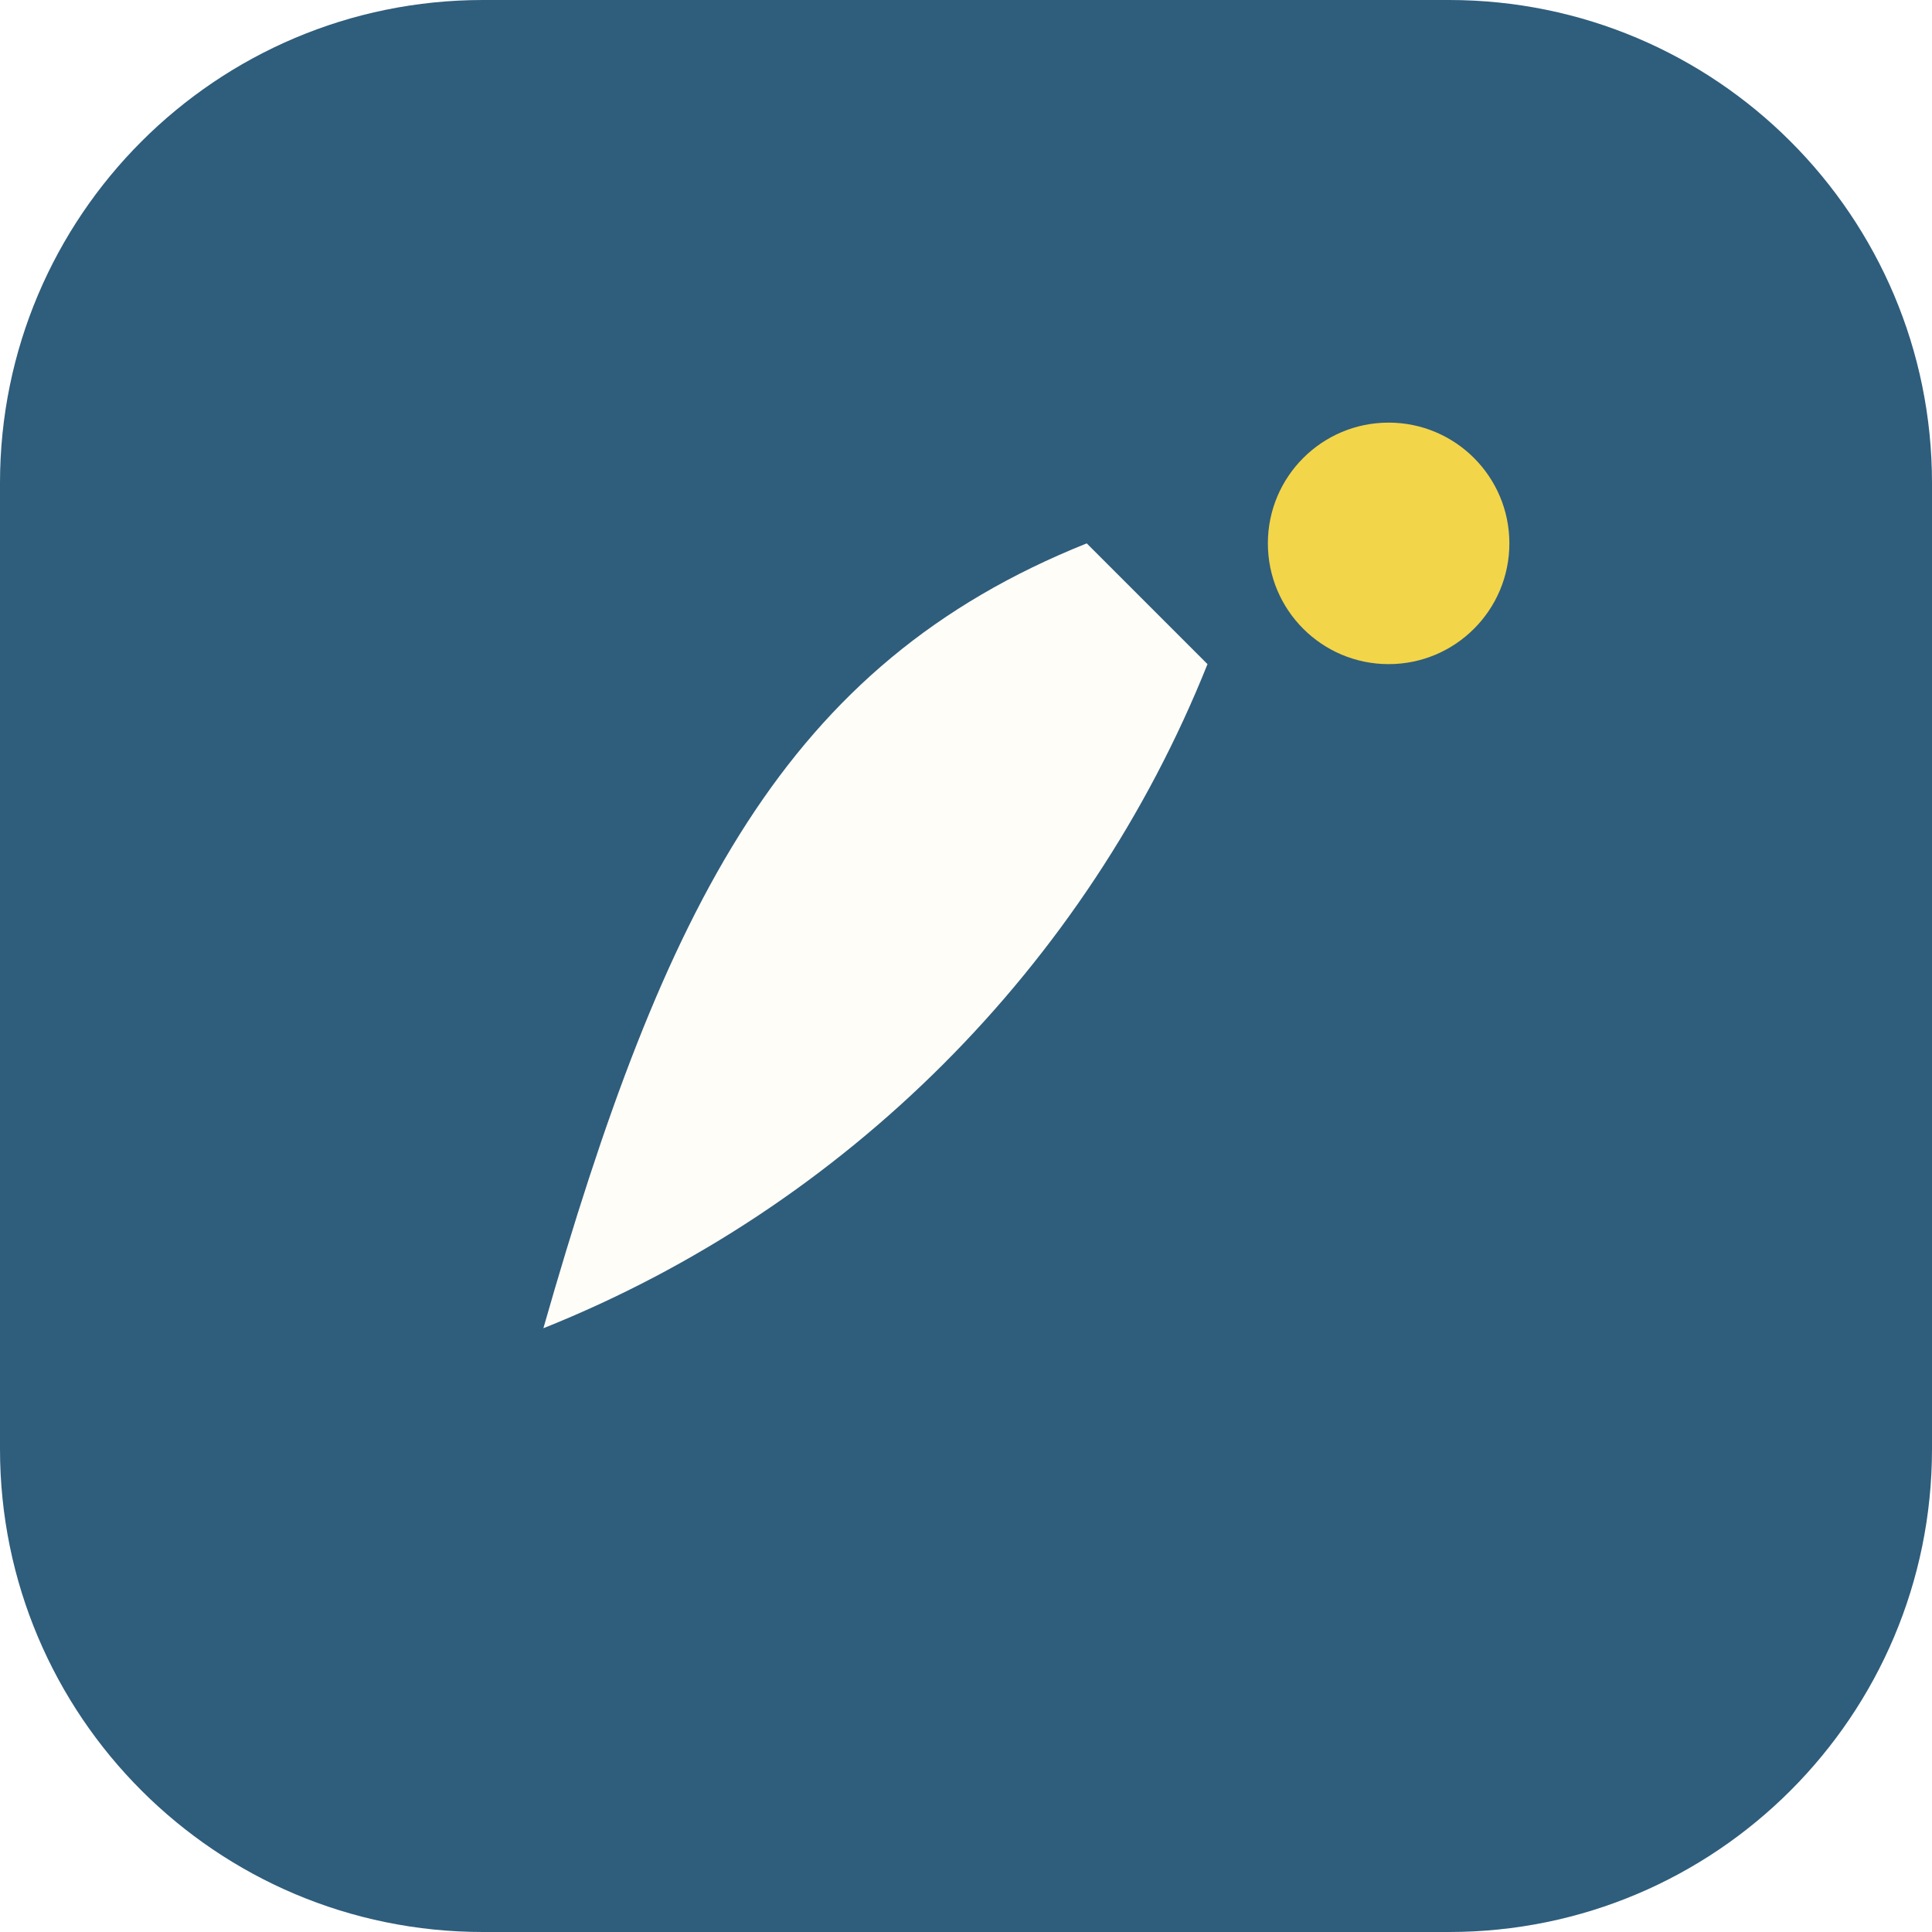
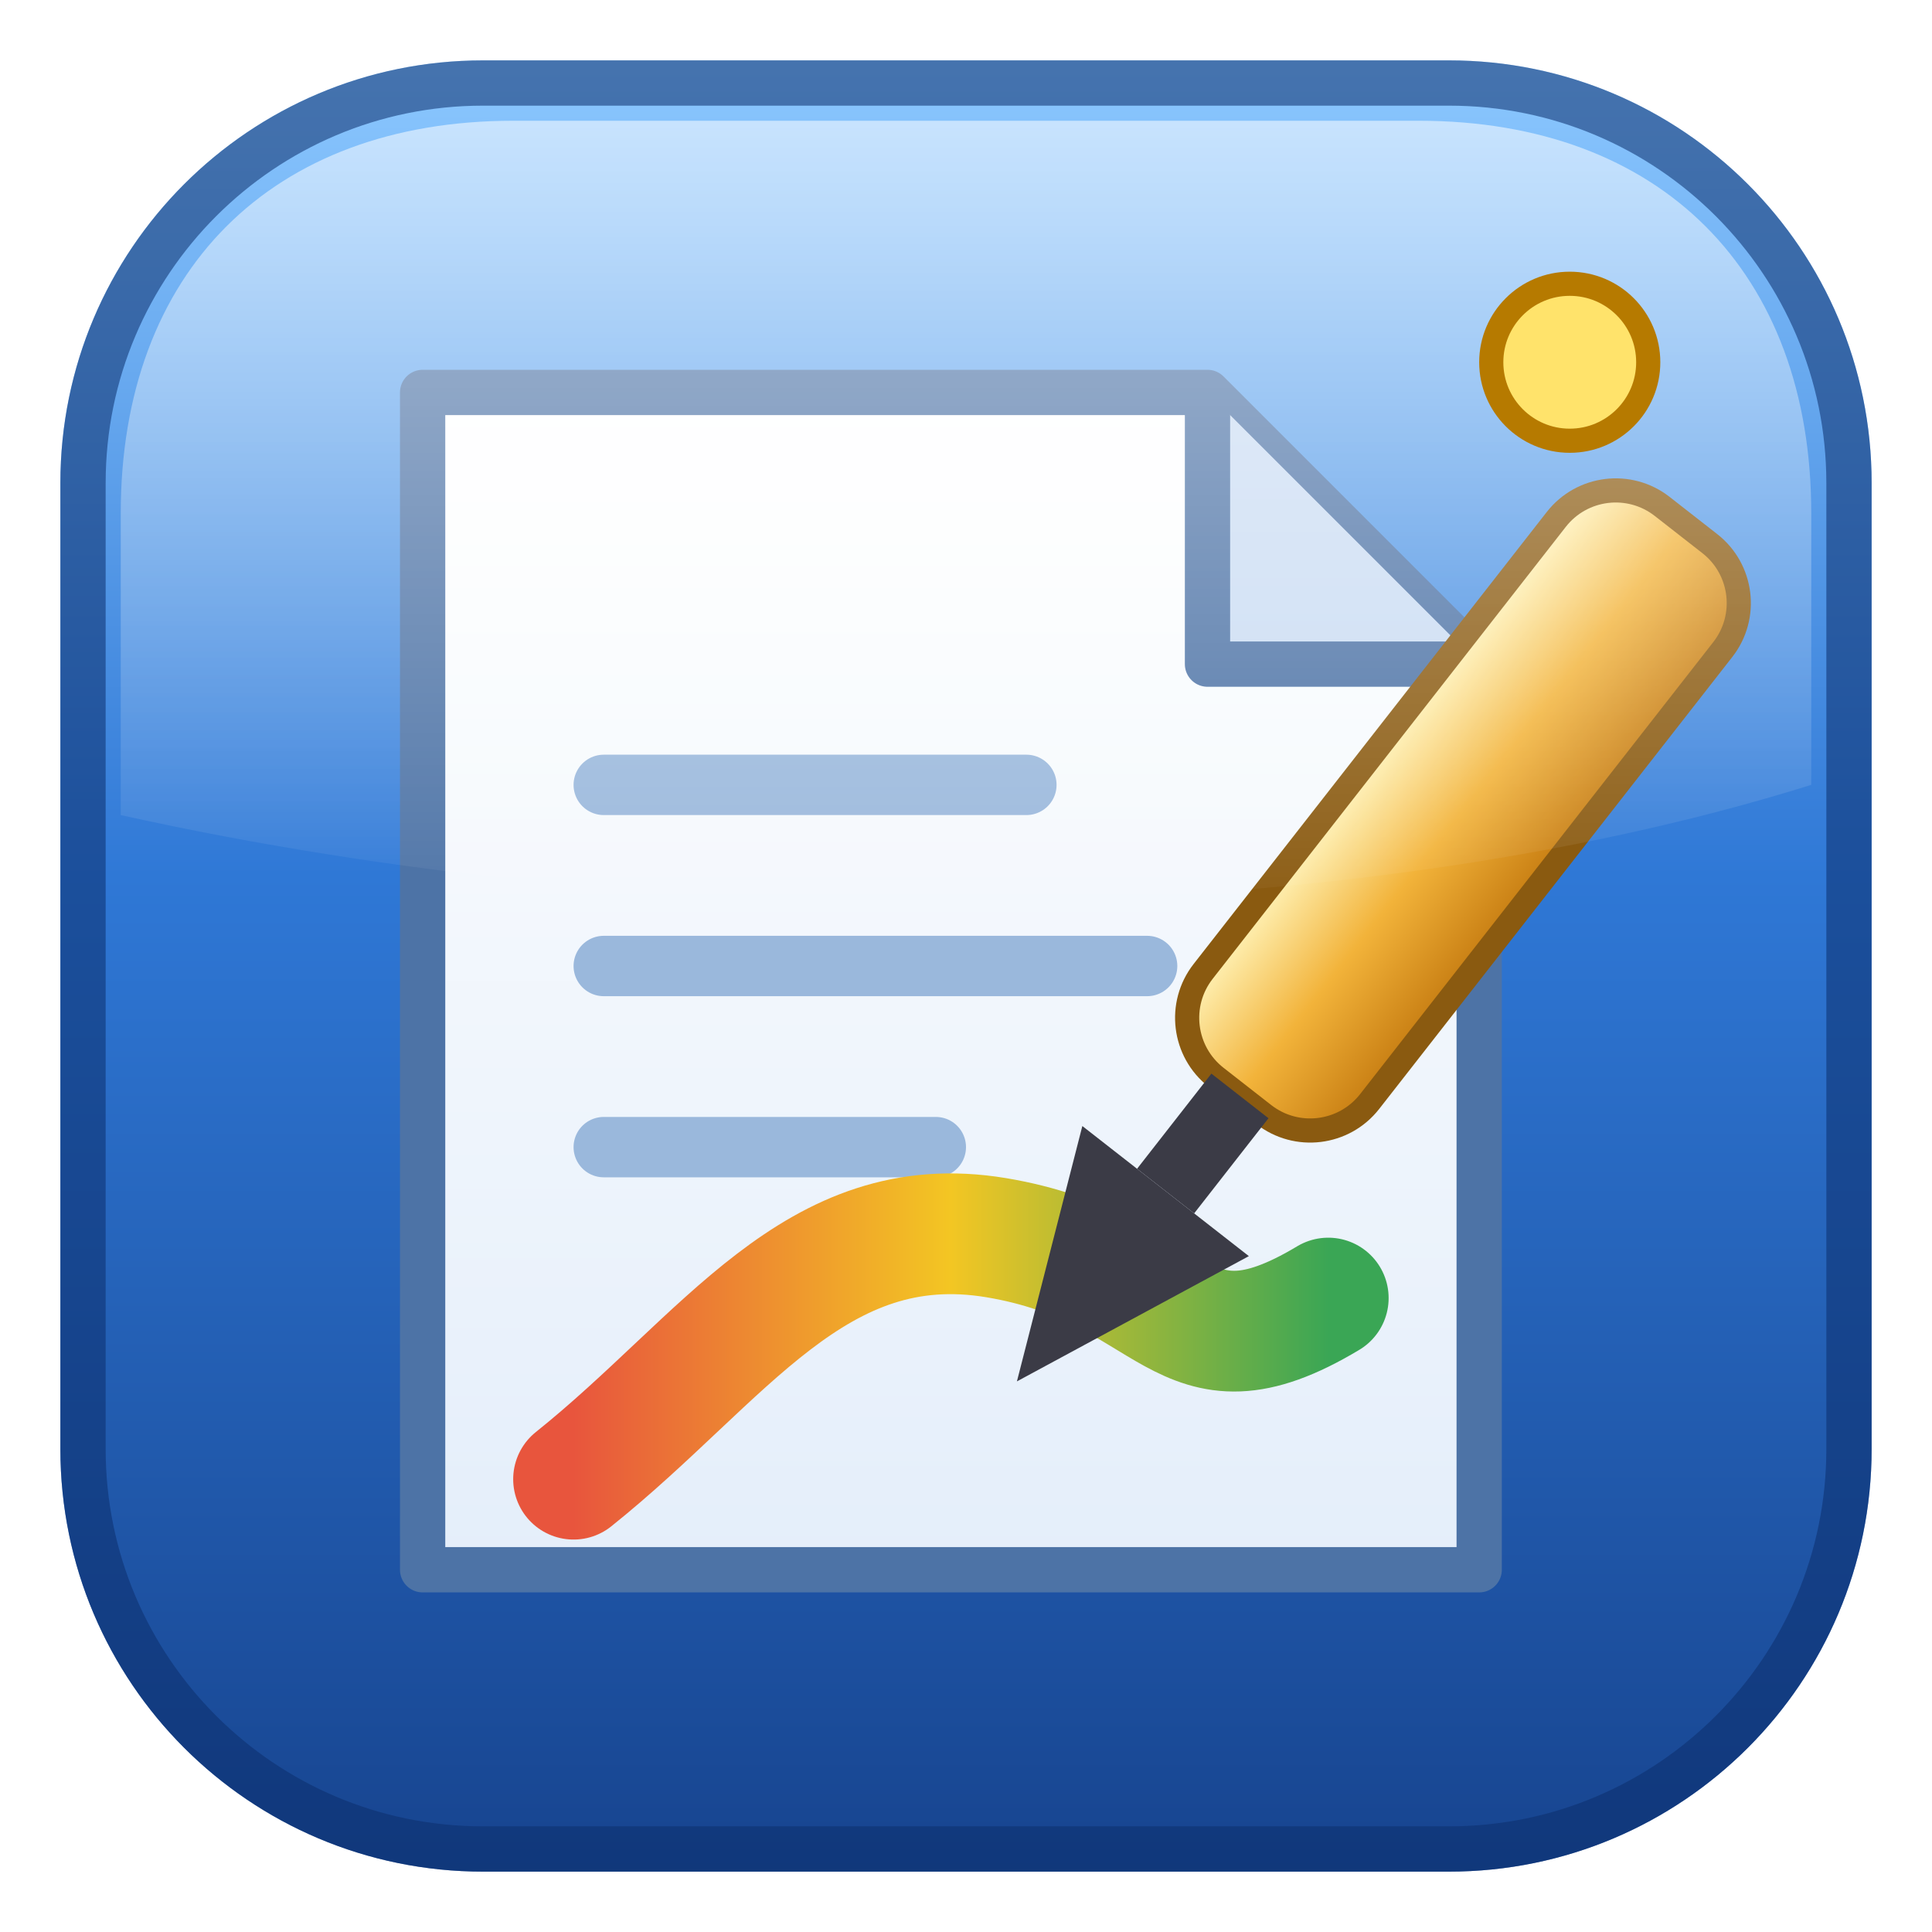
- <svg xmlns="http://www.w3.org/2000/svg" viewBox="0 0 32 32">
-   <rect width="32" height="32" rx="8" fill="#2f5d7c" />
-   <path d="M9 22c2-7 4-11 9-13l2 2c-2 5-6 9-11 11z" fill="#fffdf8" />
-   <circle cx="23" cy="9" r="2" fill="#f3d54a" />
+ <svg xmlns="http://www.w3.org/2000/svg" viewBox="0 0 64 64">
+   <defs>
+     <linearGradient id="tile" x1="0" y1="0" x2="0" y2="1">
+       <stop offset="0" stop-color="#8cc8ff" />
+       <stop offset="0.45" stop-color="#2f78d6" />
+       <stop offset="1" stop-color="#17448f" />
+     </linearGradient>
+     <linearGradient id="gloss" x1="0" y1="0" x2="0" y2="1">
+       <stop offset="0" stop-color="#ffffff" stop-opacity="0.9" />
+       <stop offset="1" stop-color="#ffffff" stop-opacity="0.05" />
+     </linearGradient>
+     <linearGradient id="page" x1="0" y1="0" x2="0" y2="1">
+       <stop offset="0" stop-color="#ffffff" />
+       <stop offset="1" stop-color="#e4eefa" />
+     </linearGradient>
+     <linearGradient id="nib" x1="0" y1="0" x2="1" y2="0">
+       <stop offset="0" stop-color="#fff3b8" />
+       <stop offset="0.5" stop-color="#f2b33a" />
+       <stop offset="1" stop-color="#c77d12" />
+     </linearGradient>
+     <linearGradient id="paint" x1="0" y1="0" x2="1" y2="0">
+       <stop offset="0" stop-color="#e8553d" />
+       <stop offset="0.5" stop-color="#f3c623" />
+       <stop offset="1" stop-color="#3aa655" />
+     </linearGradient>
+   </defs>
+   <rect x="2" y="2" width="60" height="60" rx="14" fill="url(#tile)" />
+   <rect x="2.75" y="2.75" width="58.5" height="58.5" rx="13.25" fill="none" stroke="#0b2f6b" stroke-opacity="0.55" stroke-width="1.5" />
+   <path d="M14 13h26l9 9v30H14z" fill="url(#page)" stroke="#4d73a6" stroke-width="1.5" stroke-linejoin="round" />
+   <path d="M40 13v9h9" fill="#cadcf3" stroke="#4d73a6" stroke-width="1.5" stroke-linejoin="round" />
+   <path d="M20 26h14M20 32h18M20 38h11" stroke="#9ab8dc" stroke-width="2" stroke-linecap="round" />
+   <path d="M19 49c5-4 8-9 14-8s6 5 11 2" fill="none" stroke="url(#paint)" stroke-width="4" stroke-linecap="round" />
+   <g transform="translate(46 30) rotate(38)">
+     <rect x="-3.5" y="-16" width="7" height="24" rx="2.5" fill="url(#nib)" stroke="#8a5a10" stroke-width="0.8" />
+     <rect x="-1.2" y="8" width="2.4" height="4" fill="#3b3b46" />
+     <path d="M-3.5 12h7l-3.5 8z" fill="#3b3b46" />
+   </g>
+   <path d="M4 17C4 9 9 4 17 4h30c8 0 13 5 13 13v9C44 31 22 31 4 27z" fill="url(#gloss)" opacity="0.6" />
+   <circle cx="52" cy="12" r="2.6" fill="#ffe36b" stroke="#b67a00" stroke-width="0.8" />
</svg>
